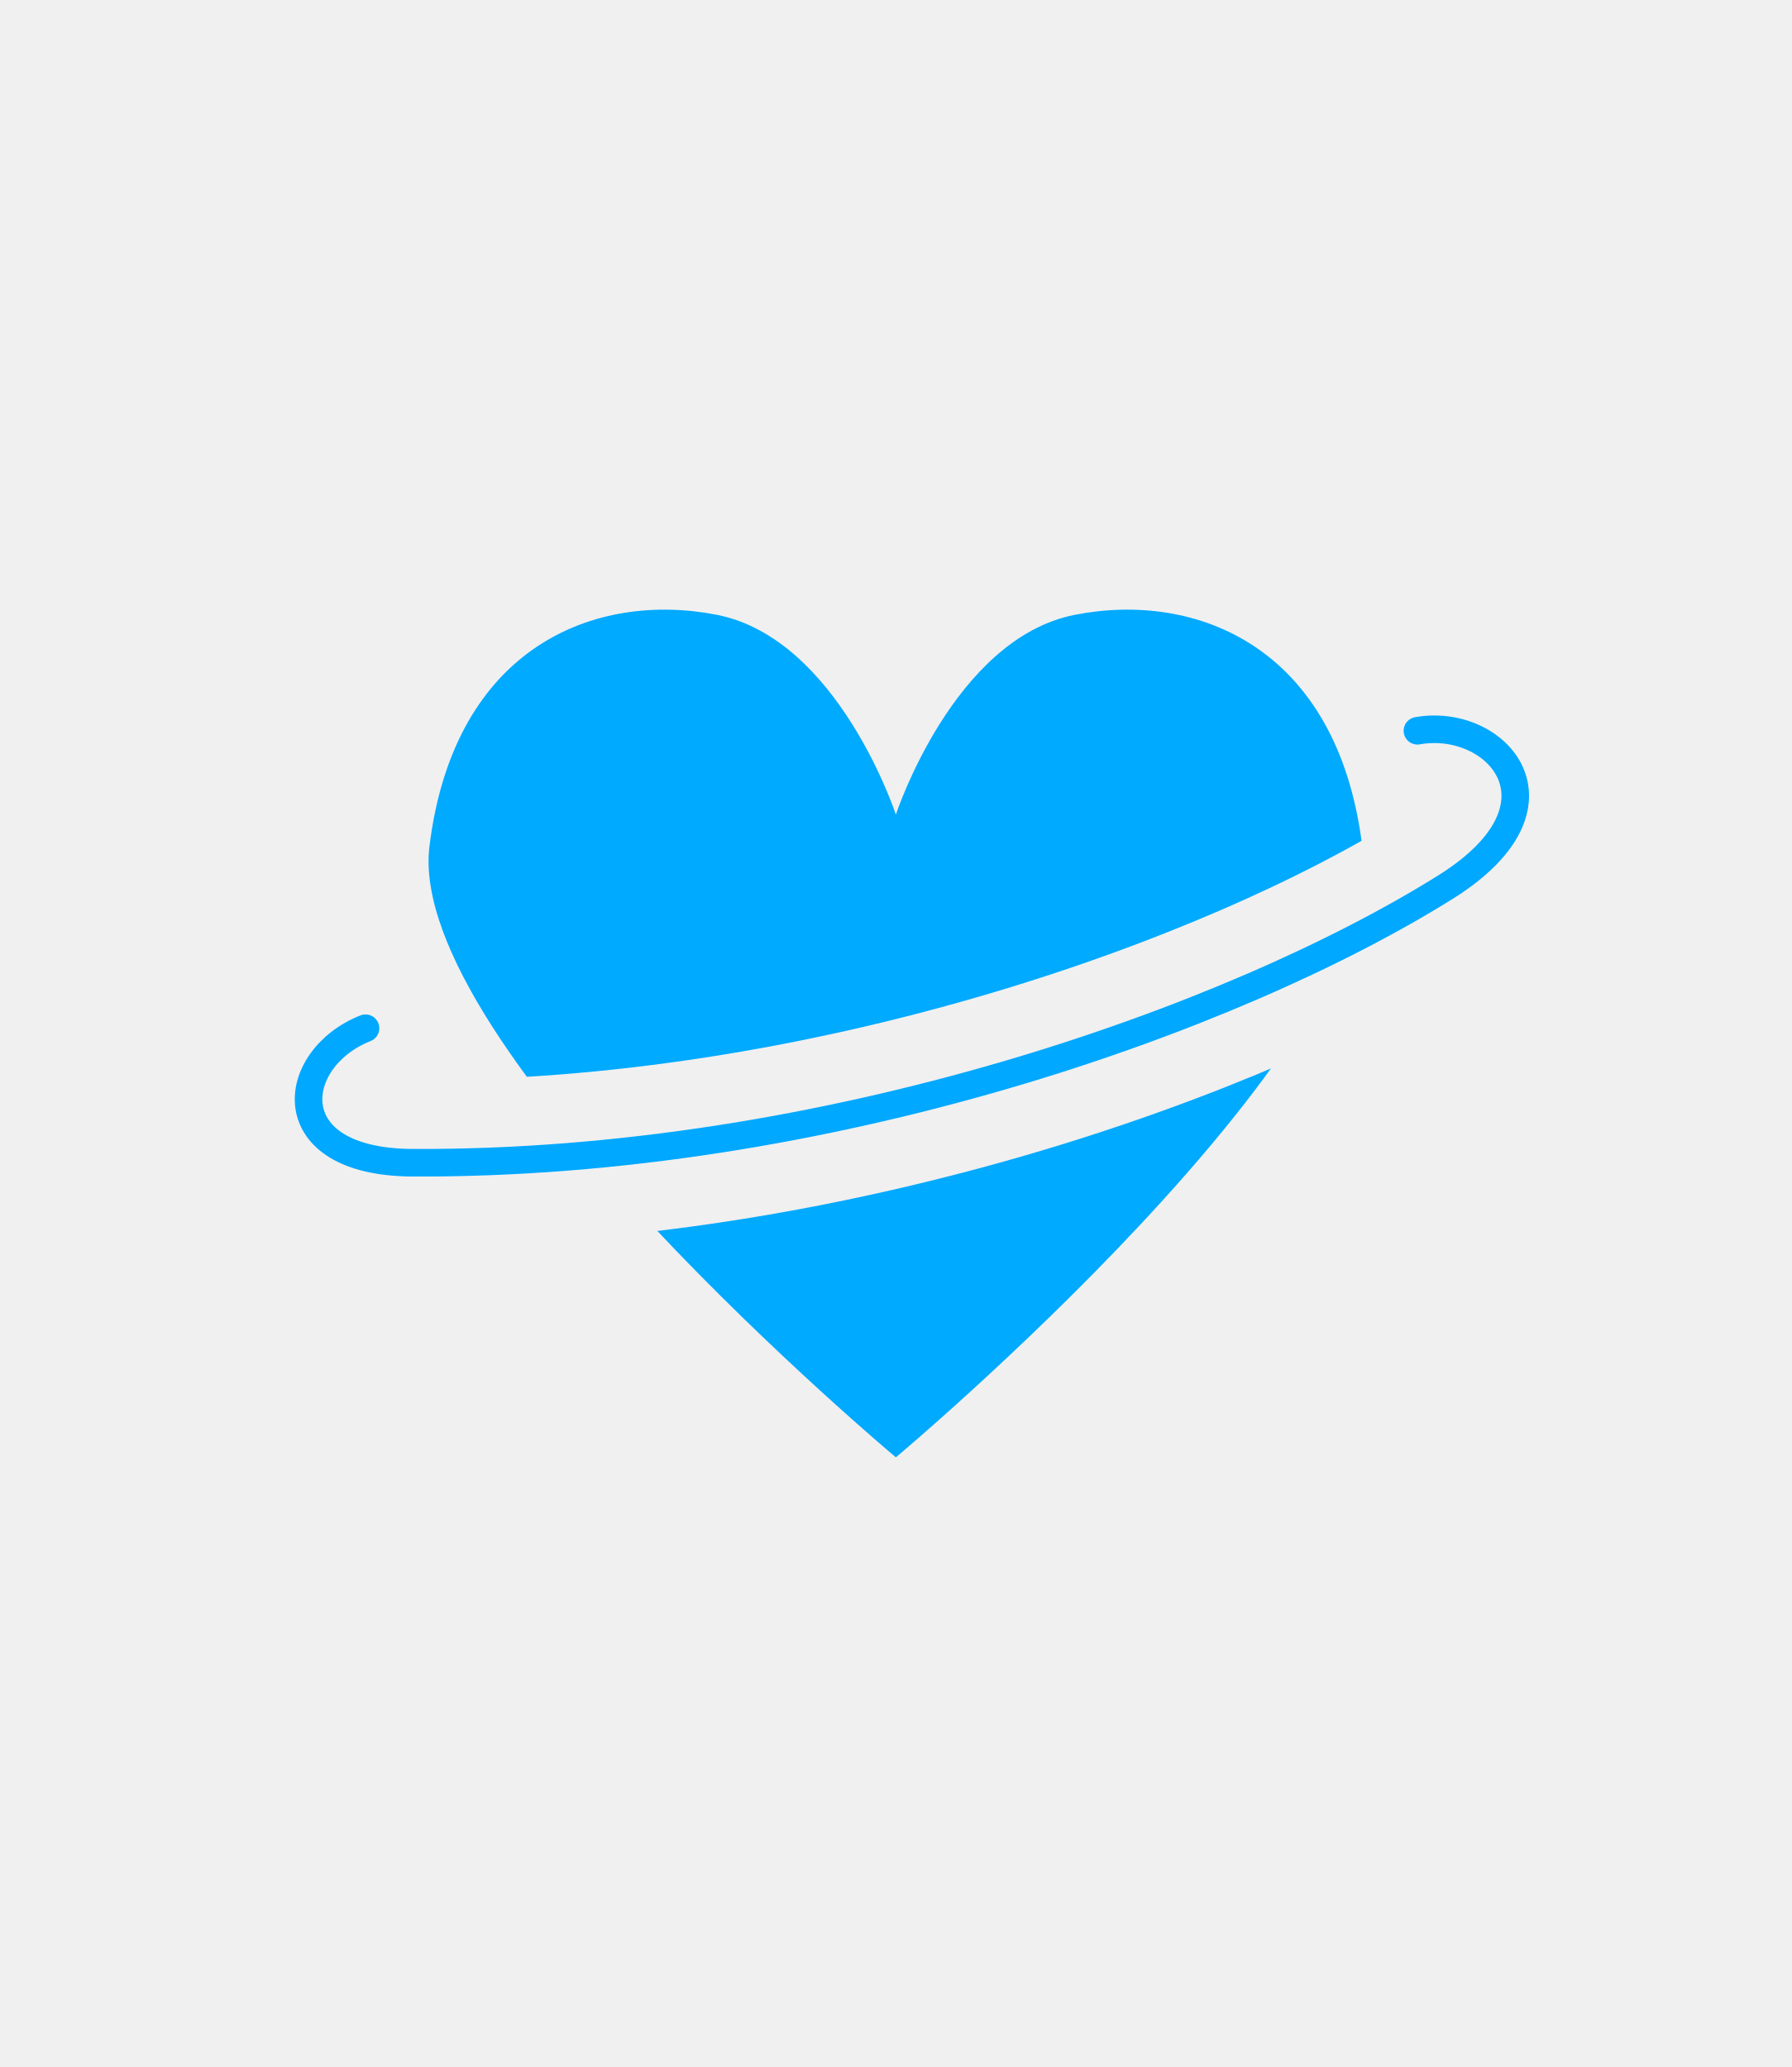
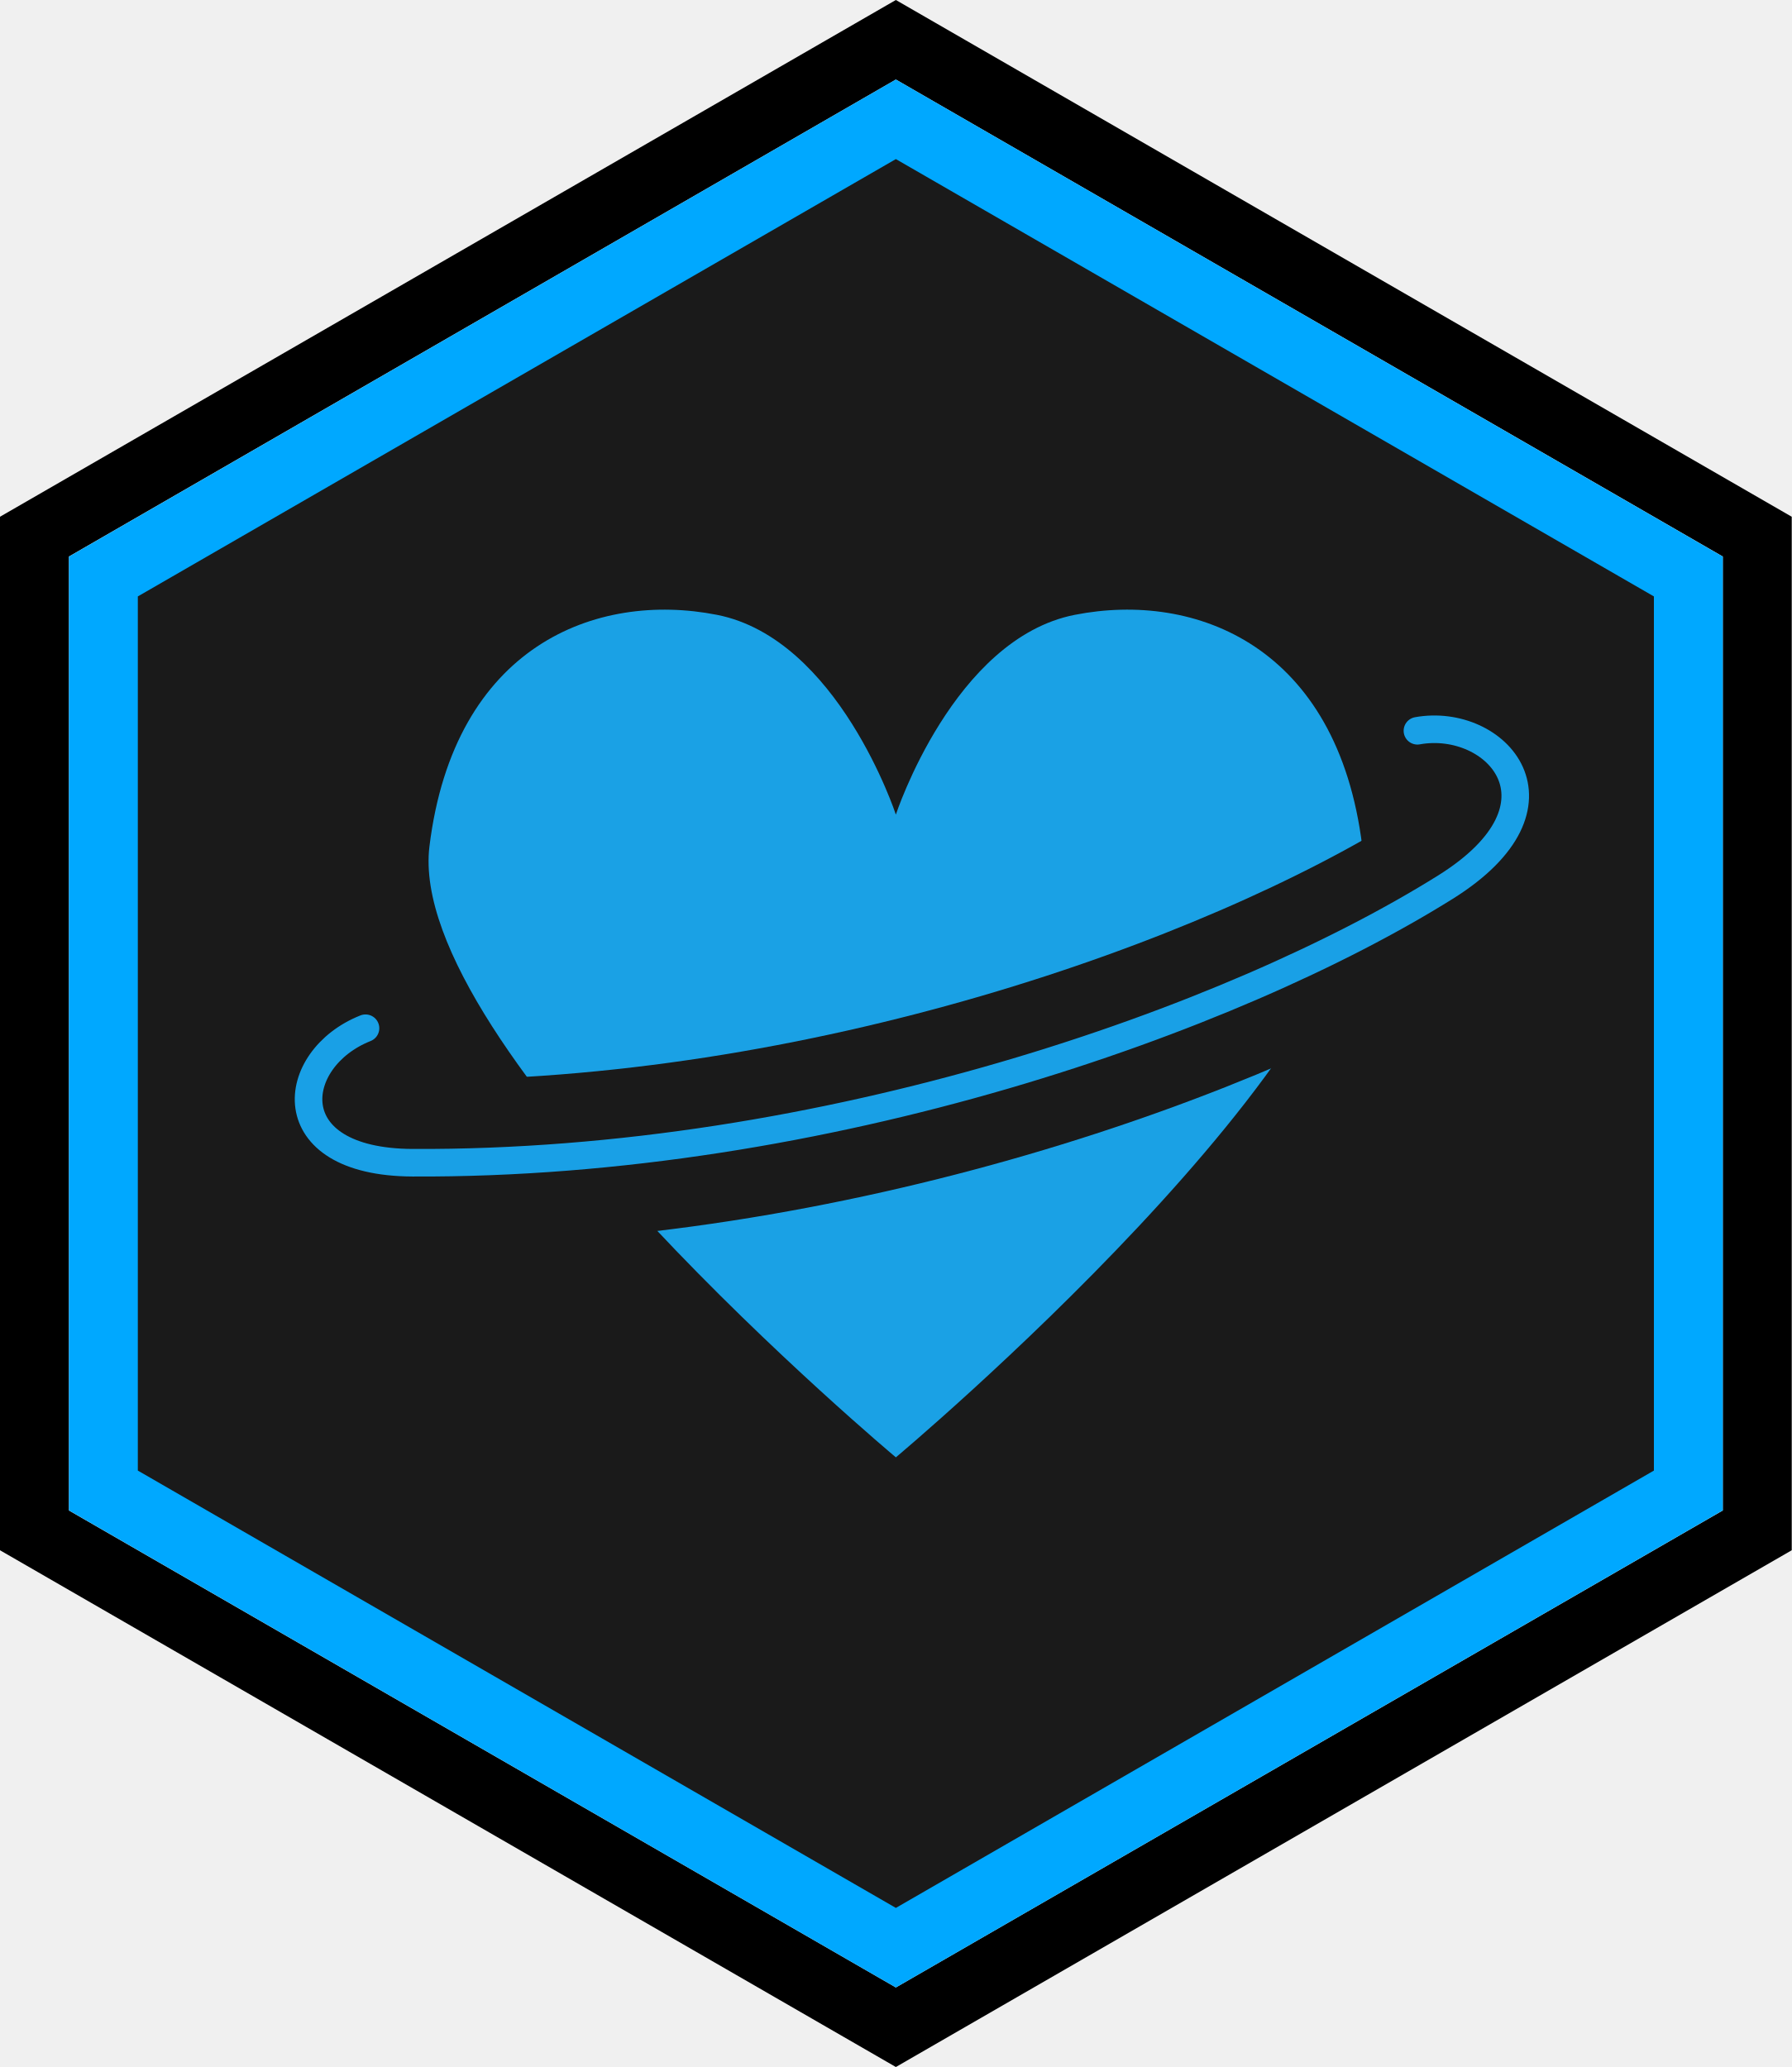
<svg xmlns="http://www.w3.org/2000/svg" viewBox="0 0 130 150" version="1.1" id="svg1" width="130" height="150" xml:space="preserve">
  <defs id="defs1">
    <mask maskUnits="userSpaceOnUse" id="mask-powermask-path-effect4">
      <path id="mask-powermask-path-effect4_box" style="fill:#ffffff;fill-opacity:1" d="M 30.095,43.242 H 99.905 V 106.758 H 30.095 Z" />
      <path style="fill:none;stroke:#000000;stroke-width:12;stroke-linecap:round;stroke-linejoin:round;stroke-dasharray:none" d="M 29.926,84.378 C 59.879,84.525 89.495,73.999 104.882,64.375" id="path4" />
    </mask>
    <filter id="mask-powermask-path-effect4_inverse" style="color-interpolation-filters:sRGB" height="100" width="100" x="-50" y="-50">
      <feColorMatrix id="mask-powermask-path-effect4_primitive1" values="1" type="saturate" result="fbSourceGraphic" />
      <feColorMatrix id="mask-powermask-path-effect4_primitive2" values="-1 0 0 0 1 0 -1 0 0 1 0 0 -1 0 1 0 0 0 1 0 " in="fbSourceGraphic" />
    </filter>
  </defs>
-   <path style="fill:#00aaff;stroke:none;stroke-linecap:square;stroke-linejoin:round;fill-opacity:1" d="M 31.16,61.412 C 32.949,46.899 43.224,42.889 52.02,44.618 60.815,46.348 65,59.114 65,59.114 c 0,0 4.185,-12.766 12.98,-14.496 8.796,-1.73 19.071,2.281 20.86,16.794 C 100.628,75.925 65,105.758 65,105.758 c 0,0 -35.628,-29.833 -33.84,-44.346 z" id="path1" mask="url(#mask-powermask-path-effect4)" />
-   <path style="fill:none;stroke:#00a8ff;stroke-width:2;stroke-linecap:round;stroke-linejoin:round;stroke-dasharray:none;stroke-opacity:1" d="m 26.52,74.617 c -5.568,2.205 -6.487,9.712 3.405,9.761 29.953,0.147 59.57,-10.378 74.956,-20.003 9.554,-5.976 3.664,-12.371 -2.039,-11.343" id="path2" />
+   <polygon points="61.8,53.78 31,71.56 0.2,53.78 0.2,18.22 31,0.44 61.8,18.22 " fill="none" stroke="#ff3b57" stroke-width="1" id="hex-out" style="display:inline;mix-blend-mode:normal;fill:none;fill-opacity:1;stroke:#000000;stroke-width:2.465;stroke-dasharray:none;stroke-dashoffset:0;stroke-opacity:1" transform="matrix(2.029196,0,0,2.027961,2.09495,1.993413)" />
+   <path id="hex-in" style="display:inline;mix-blend-mode:normal;fill:#1a1a1a;stroke:#00a8ff;stroke-width:5;stroke-dasharray:none;stroke-opacity:1" d="m 7.5,41.838 c 0,22.108 0,44.216 0,66.324 19.167,11.06 38.333,22.12 57.5,33.18 19.167,-11.06 38.333,-22.12 57.5,-33.18 0,-22.108 0,-44.216 0,-66.324 C 103.333,30.778 84.167,19.718 65,8.658 45.833,19.718 26.667,30.778 7.5,41.838 Z" />
+   <path style="fill:#1aa1e5;stroke:none;stroke-linecap:square;stroke-linejoin:round;fill-opacity:1" d="M 31.16,61.412 C 32.949,46.899 43.224,42.889 52.02,44.618 60.815,46.348 65,59.114 65,59.114 c 0,0 4.185,-12.766 12.98,-14.496 8.796,-1.73 19.071,2.281 20.86,16.794 C 100.628,75.925 65,105.758 65,105.758 c 0,0 -35.628,-29.833 -33.84,-44.346 z" id="path1" mask="url(#mask-powermask-path-effect4)" />
+   <path style="fill:none;stroke:#19a0e6;stroke-width:2;stroke-linecap:round;stroke-linejoin:round;stroke-dasharray:none;stroke-opacity:1" d="m 26.52,74.617 c -5.568,2.205 -6.487,9.712 3.405,9.761 29.953,0.147 59.57,-10.378 74.956,-20.003 9.554,-5.976 3.664,-12.371 -2.039,-11.343" id="path2" />
</svg>
